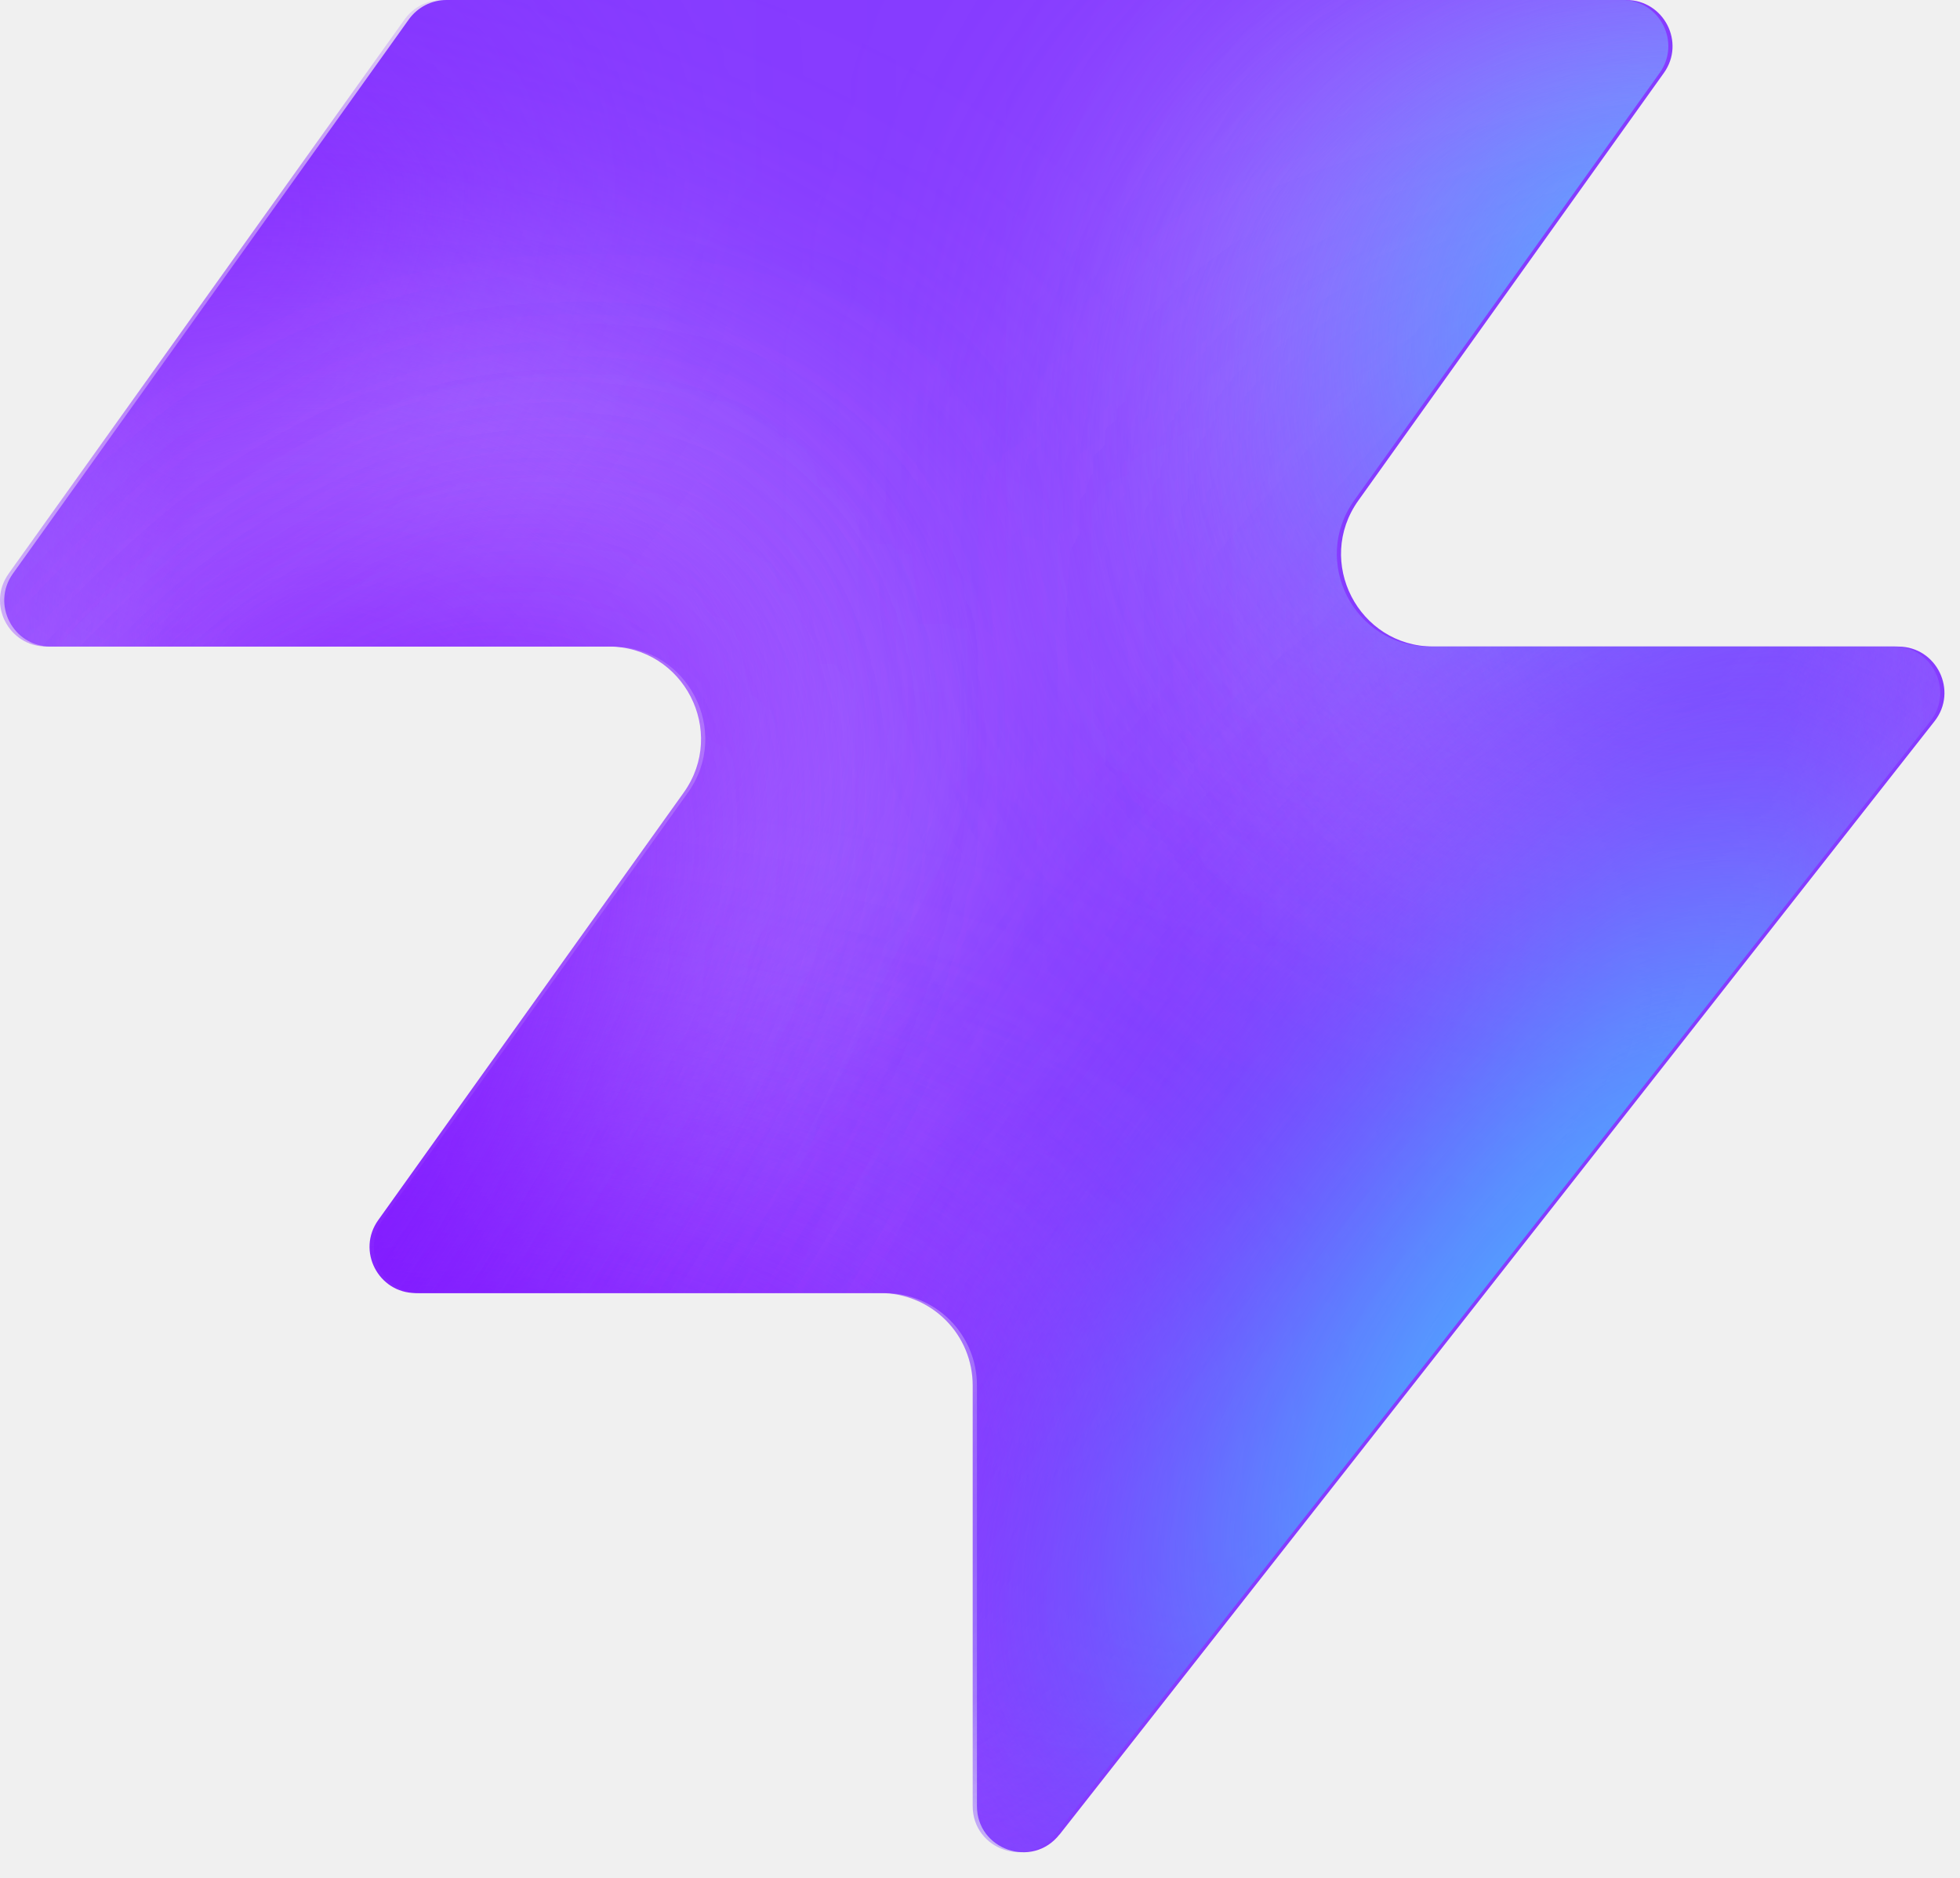
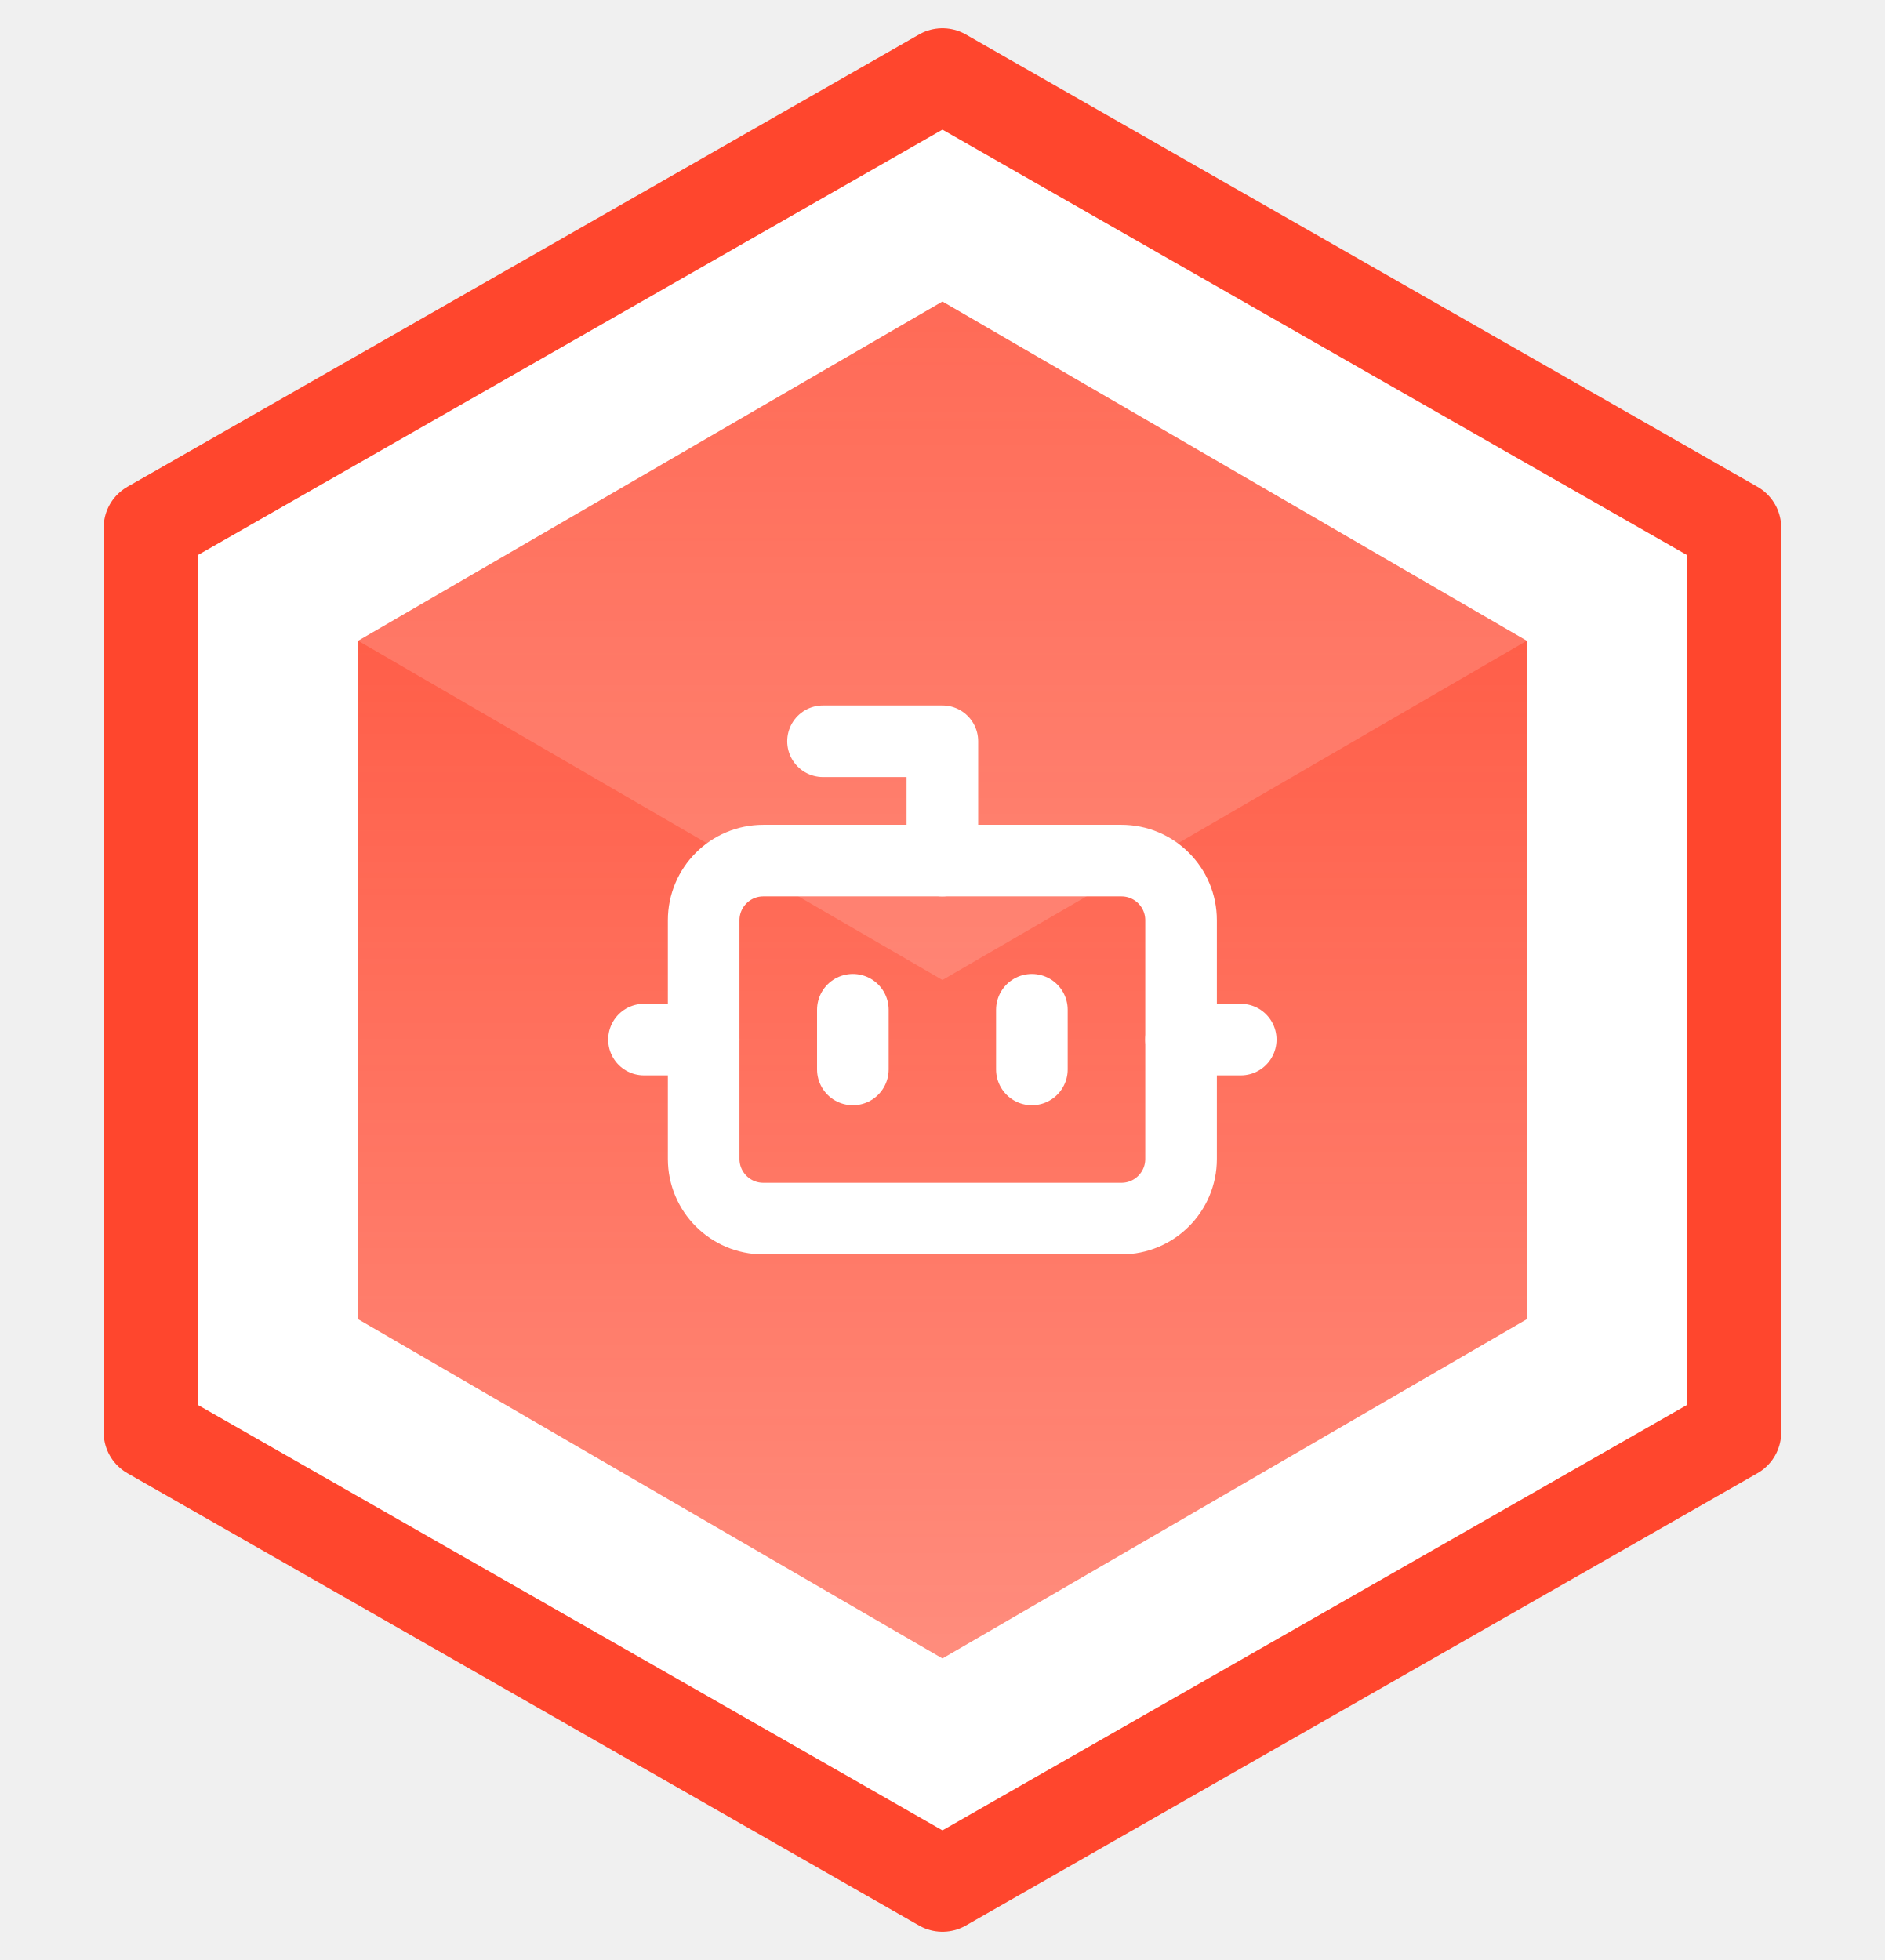
- <svg xmlns="http://www.w3.org/2000/svg" width="48" height="46" fill="none" viewBox="0 0 48 46">
-   <path fill="#863bff" d="M25.946 44.938c-.664.845-2.021.375-2.021-.698V33.937a2.26 2.26 0 0 0-2.262-2.262H10.287c-.92 0-1.456-1.04-.92-1.788l7.48-10.471c1.07-1.497 0-3.578-1.842-3.578H1.237c-.92 0-1.456-1.04-.92-1.788L10.013.474c.214-.297.556-.474.92-.474h28.894c.92 0 1.456 1.04.92 1.788l-7.48 10.471c-1.07 1.498 0 3.579 1.842 3.579h11.377c.943 0 1.473 1.088.89 1.83L25.947 44.94z" style="fill:#863bff;fill:color(display-p3 .525 .23 1);fill-opacity:1" />
-   <mask id="a" width="48" height="46" x="0" y="0" maskUnits="userSpaceOnUse" style="mask-type:alpha">
-     <path fill="#000" d="M25.842 44.938c-.664.844-2.021.375-2.021-.698V33.937a2.26 2.26 0 0 0-2.262-2.262H10.183c-.92 0-1.456-1.04-.92-1.788l7.48-10.471c1.07-1.498 0-3.579-1.842-3.579H1.133c-.92 0-1.456-1.04-.92-1.787L9.91.473c.214-.297.556-.474.92-.474h28.894c.92 0 1.456 1.04.92 1.788l-7.48 10.471c-1.07 1.498 0 3.578 1.842 3.578h11.377c.943 0 1.473 1.088.89 1.832L25.843 44.94z" style="fill:#000;fill-opacity:1" />
-   </mask>
-   <g mask="url(#a)">
-     <g filter="url(#b)">
-       <ellipse cx="5.508" cy="14.704" fill="#ede6ff" rx="5.508" ry="14.704" style="fill:#ede6ff;fill:color(display-p3 .927 .903 1);fill-opacity:1" transform="matrix(.00324 1 1 -.00324 -4.47 31.516)" />
-     </g>
-     <g filter="url(#c)">
-       <ellipse cx="10.399" cy="29.851" fill="#ede6ff" rx="10.399" ry="29.851" style="fill:#ede6ff;fill:color(display-p3 .927 .903 1);fill-opacity:1" transform="matrix(.00324 1 1 -.00324 -39.328 7.883)" />
-     </g>
-     <g filter="url(#d)">
-       <ellipse cx="5.508" cy="30.487" fill="#7e14ff" rx="5.508" ry="30.487" style="fill:#7e14ff;fill:color(display-p3 .492 .077 1);fill-opacity:1" transform="rotate(89.814 -25.913 -14.639)scale(1 -1)" />
-     </g>
-     <g filter="url(#e)">
-       <ellipse cx="5.508" cy="30.599" fill="#7e14ff" rx="5.508" ry="30.599" style="fill:#7e14ff;fill:color(display-p3 .492 .077 1);fill-opacity:1" transform="rotate(89.814 -32.644 -3.334)scale(1 -1)" />
-     </g>
-     <g filter="url(#f)">
-       <ellipse cx="5.508" cy="30.599" fill="#7e14ff" rx="5.508" ry="30.599" style="fill:#7e14ff;fill:color(display-p3 .492 .077 1);fill-opacity:1" transform="matrix(.00324 1 1 -.00324 -34.34 30.47)" />
-     </g>
-     <g filter="url(#g)">
-       <ellipse cx="14.072" cy="22.078" fill="#ede6ff" rx="14.072" ry="22.078" style="fill:#ede6ff;fill:color(display-p3 .927 .903 1);fill-opacity:1" transform="rotate(93.35 24.506 48.493)scale(-1 1)" />
-     </g>
-     <g filter="url(#h)">
-       <ellipse cx="3.47" cy="21.501" fill="#7e14ff" rx="3.47" ry="21.501" style="fill:#7e14ff;fill:color(display-p3 .492 .077 1);fill-opacity:1" transform="rotate(89.009 28.708 47.59)scale(-1 1)" />
-     </g>
-     <g filter="url(#i)">
-       <ellipse cx="3.47" cy="21.501" fill="#7e14ff" rx="3.47" ry="21.501" style="fill:#7e14ff;fill:color(display-p3 .492 .077 1);fill-opacity:1" transform="rotate(89.009 28.708 47.59)scale(-1 1)" />
-     </g>
-     <g filter="url(#j)">
-       <ellipse cx=".387" cy="8.972" fill="#7e14ff" rx="4.407" ry="29.108" style="fill:#7e14ff;fill:color(display-p3 .492 .077 1);fill-opacity:1" transform="rotate(39.51 .387 8.972)" />
-     </g>
-     <g filter="url(#k)">
-       <ellipse cx="47.523" cy="-6.092" fill="#7e14ff" rx="4.407" ry="29.108" style="fill:#7e14ff;fill:color(display-p3 .492 .077 1);fill-opacity:1" transform="rotate(37.892 47.523 -6.092)" />
-     </g>
-     <g filter="url(#l)">
-       <ellipse cx="41.412" cy="6.333" fill="#47bfff" rx="5.971" ry="9.665" style="fill:#47bfff;fill:color(display-p3 .28 .748 1);fill-opacity:1" transform="rotate(37.892 41.412 6.333)" />
-     </g>
-     <g filter="url(#m)">
-       <ellipse cx="-1.879" cy="38.332" fill="#7e14ff" rx="4.407" ry="29.108" style="fill:#7e14ff;fill:color(display-p3 .492 .077 1);fill-opacity:1" transform="rotate(37.892 -1.88 38.332)" />
-     </g>
-     <g filter="url(#n)">
-       <ellipse cx="-1.879" cy="38.332" fill="#7e14ff" rx="4.407" ry="29.108" style="fill:#7e14ff;fill:color(display-p3 .492 .077 1);fill-opacity:1" transform="rotate(37.892 -1.88 38.332)" />
-     </g>
-     <g filter="url(#o)">
-       <ellipse cx="35.651" cy="29.907" fill="#7e14ff" rx="4.407" ry="29.108" style="fill:#7e14ff;fill:color(display-p3 .492 .077 1);fill-opacity:1" transform="rotate(37.892 35.651 29.907)" />
-     </g>
-     <g filter="url(#p)">
-       <ellipse cx="38.418" cy="32.4" fill="#47bfff" rx="5.971" ry="15.297" style="fill:#47bfff;fill:color(display-p3 .28 .748 1);fill-opacity:1" transform="rotate(37.892 38.418 32.4)" />
-     </g>
+ <svg xmlns="http://www.w3.org/2000/svg" viewBox="0 -2 100 104">
+   <defs>
+     <linearGradient id="face" x1="0" y1="0" x2="0" y2="1">
+       <stop offset="0%" stop-color="#FF462D" stop-opacity="0.95" />
+       <stop offset="100%" stop-color="#FF462D" stop-opacity="0.62" />
+     </linearGradient>
+   </defs>
+   <polygon points="50,2 92,26 92,74 50,98 8,74 8,26" fill="#FFFFFF" stroke="#FF462D" stroke-width="5" stroke-linejoin="round" />
+   <polygon points="50,14 81,32 81,68 50,86 19,68 19,32" fill="url(#face)" />
+   <polygon points="50,14 81,32 50,50 19,32" fill="#FFFFFF" opacity="0.16" />
+   <g transform="translate(31 31) scale(1.583)" fill="none" stroke="#FFFFFF" stroke-width="2.4" stroke-linecap="round" stroke-linejoin="round">
+     <path d="M12 8V4H8" />
+     <rect x="4" y="8" width="16" height="12" rx="2" />
+     <path d="M2 14h2" />
+     <path d="M20 14h2" />
+     <path d="M15 13v2" />
+     <path d="M9 13v2" />
  </g>
-   <defs>
-     <filter id="b" width="60.045" height="41.654" x="-19.77" y="16.149" color-interpolation-filters="sRGB" filterUnits="userSpaceOnUse">
-       <feFlood flood-opacity="0" result="BackgroundImageFix" />
-       <feBlend in="SourceGraphic" in2="BackgroundImageFix" result="shape" />
-       <feGaussianBlur result="effect1_foregroundBlur_2002_17158" stdDeviation="7.659" />
-     </filter>
-     <filter id="c" width="90.34" height="51.437" x="-54.613" y="-7.533" color-interpolation-filters="sRGB" filterUnits="userSpaceOnUse">
-       <feFlood flood-opacity="0" result="BackgroundImageFix" />
-       <feBlend in="SourceGraphic" in2="BackgroundImageFix" result="shape" />
-       <feGaussianBlur result="effect1_foregroundBlur_2002_17158" stdDeviation="7.659" />
-     </filter>
-     <filter id="d" width="79.355" height="29.4" x="-49.64" y="2.03" color-interpolation-filters="sRGB" filterUnits="userSpaceOnUse">
-       <feFlood flood-opacity="0" result="BackgroundImageFix" />
-       <feBlend in="SourceGraphic" in2="BackgroundImageFix" result="shape" />
-       <feGaussianBlur result="effect1_foregroundBlur_2002_17158" stdDeviation="4.596" />
-     </filter>
-     <filter id="e" width="79.579" height="29.4" x="-45.045" y="20.029" color-interpolation-filters="sRGB" filterUnits="userSpaceOnUse">
-       <feFlood flood-opacity="0" result="BackgroundImageFix" />
-       <feBlend in="SourceGraphic" in2="BackgroundImageFix" result="shape" />
-       <feGaussianBlur result="effect1_foregroundBlur_2002_17158" stdDeviation="4.596" />
-     </filter>
-     <filter id="f" width="79.579" height="29.4" x="-43.513" y="21.178" color-interpolation-filters="sRGB" filterUnits="userSpaceOnUse">
-       <feFlood flood-opacity="0" result="BackgroundImageFix" />
-       <feBlend in="SourceGraphic" in2="BackgroundImageFix" result="shape" />
-       <feGaussianBlur result="effect1_foregroundBlur_2002_17158" stdDeviation="4.596" />
-     </filter>
-     <filter id="g" width="74.749" height="58.852" x="15.756" y="-17.901" color-interpolation-filters="sRGB" filterUnits="userSpaceOnUse">
-       <feFlood flood-opacity="0" result="BackgroundImageFix" />
-       <feBlend in="SourceGraphic" in2="BackgroundImageFix" result="shape" />
-       <feGaussianBlur result="effect1_foregroundBlur_2002_17158" stdDeviation="7.659" />
-     </filter>
-     <filter id="h" width="61.377" height="25.362" x="23.548" y="2.284" color-interpolation-filters="sRGB" filterUnits="userSpaceOnUse">
-       <feFlood flood-opacity="0" result="BackgroundImageFix" />
-       <feBlend in="SourceGraphic" in2="BackgroundImageFix" result="shape" />
-       <feGaussianBlur result="effect1_foregroundBlur_2002_17158" stdDeviation="4.596" />
-     </filter>
-     <filter id="i" width="61.377" height="25.362" x="23.548" y="2.284" color-interpolation-filters="sRGB" filterUnits="userSpaceOnUse">
-       <feFlood flood-opacity="0" result="BackgroundImageFix" />
-       <feBlend in="SourceGraphic" in2="BackgroundImageFix" result="shape" />
-       <feGaussianBlur result="effect1_foregroundBlur_2002_17158" stdDeviation="4.596" />
-     </filter>
-     <filter id="j" width="56.045" height="63.649" x="-27.636" y="-22.853" color-interpolation-filters="sRGB" filterUnits="userSpaceOnUse">
-       <feFlood flood-opacity="0" result="BackgroundImageFix" />
-       <feBlend in="SourceGraphic" in2="BackgroundImageFix" result="shape" />
-       <feGaussianBlur result="effect1_foregroundBlur_2002_17158" stdDeviation="4.596" />
-     </filter>
-     <filter id="k" width="54.814" height="64.646" x="20.116" y="-38.415" color-interpolation-filters="sRGB" filterUnits="userSpaceOnUse">
-       <feFlood flood-opacity="0" result="BackgroundImageFix" />
-       <feBlend in="SourceGraphic" in2="BackgroundImageFix" result="shape" />
-       <feGaussianBlur result="effect1_foregroundBlur_2002_17158" stdDeviation="4.596" />
-     </filter>
-     <filter id="l" width="33.541" height="35.313" x="24.641" y="-11.323" color-interpolation-filters="sRGB" filterUnits="userSpaceOnUse">
-       <feFlood flood-opacity="0" result="BackgroundImageFix" />
-       <feBlend in="SourceGraphic" in2="BackgroundImageFix" result="shape" />
-       <feGaussianBlur result="effect1_foregroundBlur_2002_17158" stdDeviation="4.596" />
-     </filter>
-     <filter id="m" width="54.814" height="64.646" x="-29.286" y="6.009" color-interpolation-filters="sRGB" filterUnits="userSpaceOnUse">
-       <feFlood flood-opacity="0" result="BackgroundImageFix" />
-       <feBlend in="SourceGraphic" in2="BackgroundImageFix" result="shape" />
-       <feGaussianBlur result="effect1_foregroundBlur_2002_17158" stdDeviation="4.596" />
-     </filter>
-     <filter id="n" width="54.814" height="64.646" x="-29.286" y="6.009" color-interpolation-filters="sRGB" filterUnits="userSpaceOnUse">
-       <feFlood flood-opacity="0" result="BackgroundImageFix" />
-       <feBlend in="SourceGraphic" in2="BackgroundImageFix" result="shape" />
-       <feGaussianBlur result="effect1_foregroundBlur_2002_17158" stdDeviation="4.596" />
-     </filter>
-     <filter id="o" width="54.814" height="64.646" x="8.244" y="-2.416" color-interpolation-filters="sRGB" filterUnits="userSpaceOnUse">
-       <feFlood flood-opacity="0" result="BackgroundImageFix" />
-       <feBlend in="SourceGraphic" in2="BackgroundImageFix" result="shape" />
-       <feGaussianBlur result="effect1_foregroundBlur_2002_17158" stdDeviation="4.596" />
-     </filter>
-     <filter id="p" width="39.409" height="43.623" x="18.713" y="10.588" color-interpolation-filters="sRGB" filterUnits="userSpaceOnUse">
-       <feFlood flood-opacity="0" result="BackgroundImageFix" />
-       <feBlend in="SourceGraphic" in2="BackgroundImageFix" result="shape" />
-       <feGaussianBlur result="effect1_foregroundBlur_2002_17158" stdDeviation="4.596" />
-     </filter>
-   </defs>
</svg>
